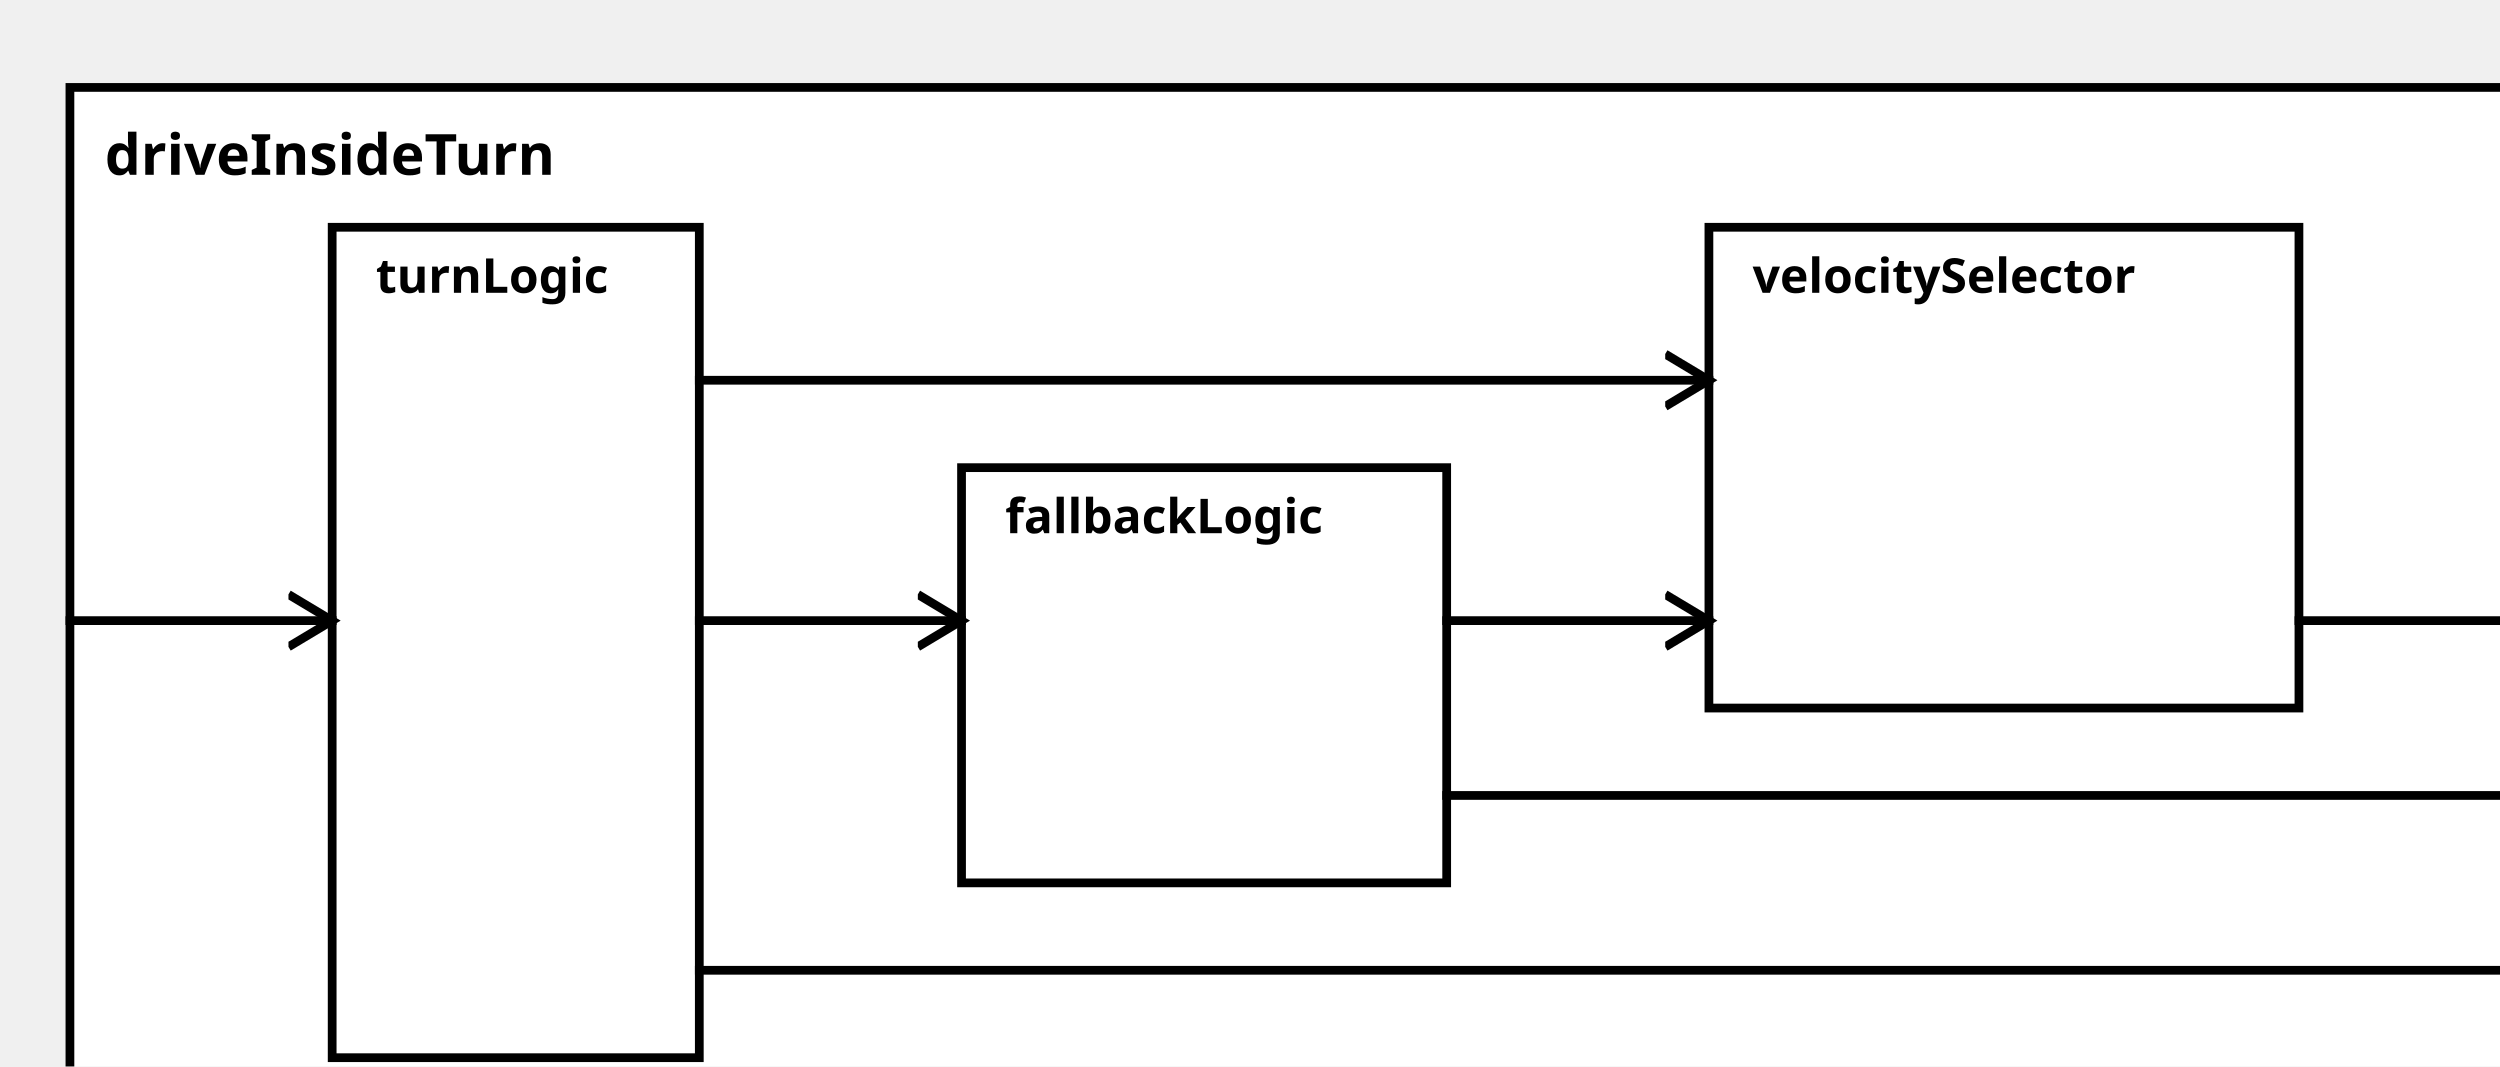
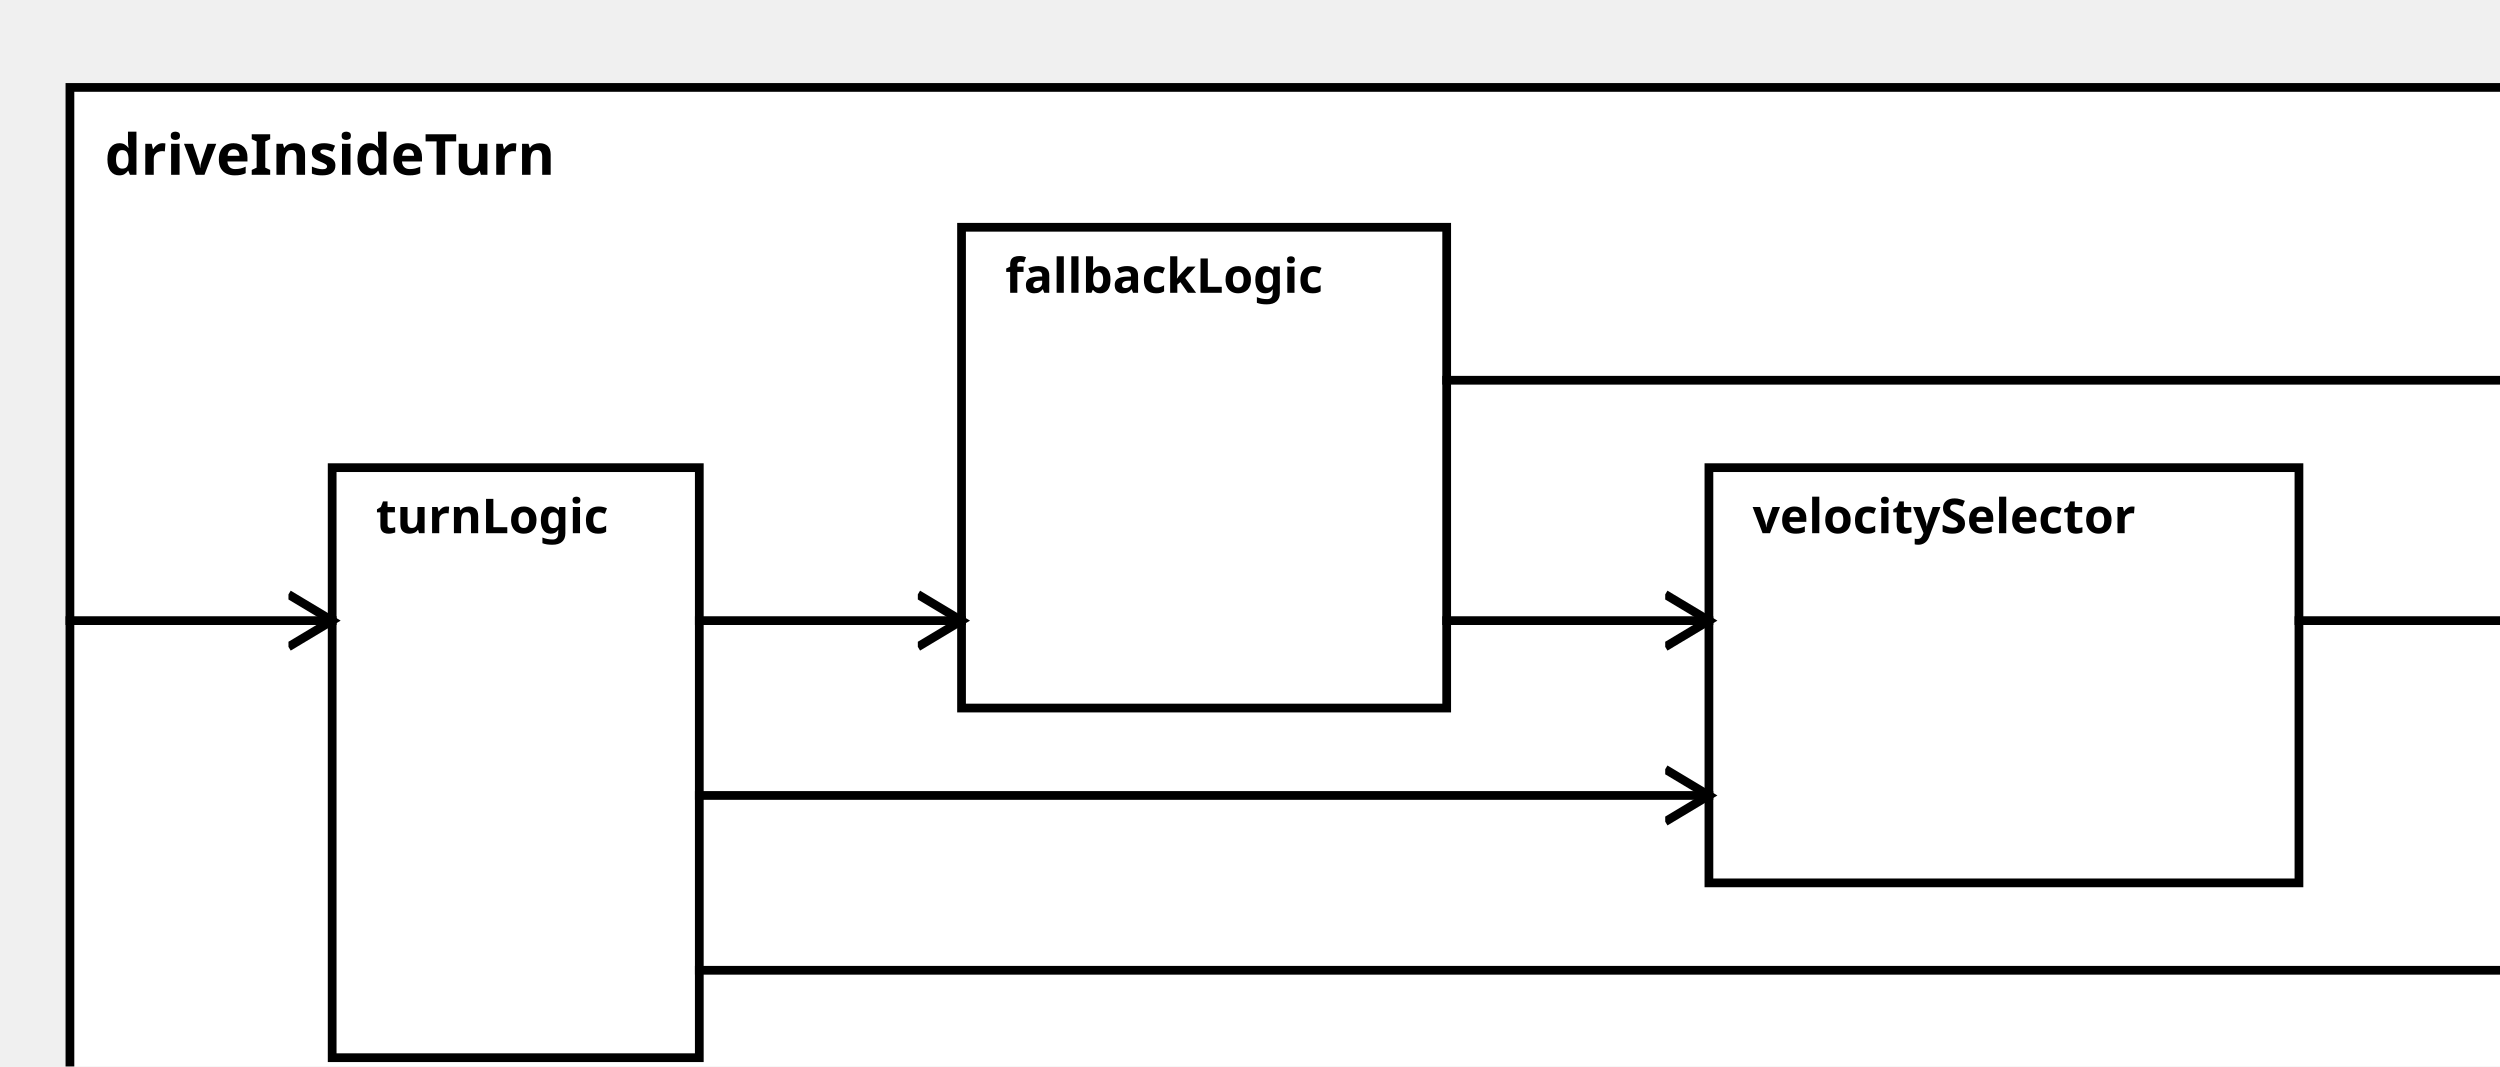
<svg xmlns="http://www.w3.org/2000/svg" width="100%" height="100%" version="1.1">
  <svg version="1.1">
    <g transform="translate(16 20)">
      <rect id="0" width="570" height="242" style="fill:white;stroke:black;stroke-width:2;fill-opacity:1.0;stroke-opacity:1.0" />
      <text x="8" y="20" style="font-weight: bold" font-family="Verdana" font-size="13" fill="black">
            driveInsideTurn
    </text>
    </g>
  </svg>
-   <g transform="translate(76 52)">
-     <rect data-name="autopilot.behavior.driveInsideTurn.turnLogic" id="1" width="84" height="190" style="fill:white;stroke:black;stroke-width:2;fill-opacity:1.0;stroke-opacity:1.0" />
+   <g transform="translate(76 107)">
+     <rect data-name="autopilot.behavior.driveInsideTurn.turnLogic" id="1" width="84" height="135" style="fill:white;stroke:black;stroke-width:2;fill-opacity:1.0;stroke-opacity:1.0" />
    <text x="10" y="15" alignment-baseline="middle" style="font-weight: bold" font-family="Verdana" font-size="11" fill="black">
    turnLogic
    </text>
  </g>
-   <g transform="translate(220 107)">
-     <rect data-name="autopilot.behavior.driveInsideTurn.fallbackLogic" id="2" width="111" height="95" style="fill:white;stroke:black;stroke-width:2;fill-opacity:1.0;stroke-opacity:1.0" />
+   <g transform="translate(220 52)">
+     <rect data-name="autopilot.behavior.driveInsideTurn.fallbackLogic" id="2" width="111" height="110" style="fill:white;stroke:black;stroke-width:2;fill-opacity:1.0;stroke-opacity:1.0" />
    <text x="10" y="15" alignment-baseline="middle" style="font-weight: bold" font-family="Verdana" font-size="11" fill="black">
    fallbackLogic
    </text>
  </g>
-   <g transform="translate(391 52)">
-     <rect data-name="autopilot.behavior.driveInsideTurn.velocitySelector" id="3" width="135" height="110" style="fill:white;stroke:black;stroke-width:2;fill-opacity:1.0;stroke-opacity:1.0" />
+   <g transform="translate(391 107)">
+     <rect data-name="autopilot.behavior.driveInsideTurn.velocitySelector" id="3" width="135" height="95" style="fill:white;stroke:black;stroke-width:2;fill-opacity:1.0;stroke-opacity:1.0" />
    <text x="10" y="15" alignment-baseline="middle" style="font-weight: bold" font-family="Verdana" font-size="11" fill="black">
    velocitySelector
    </text>
  </g>
  <defs>
    <marker id="0,0,0" markerWidth="13" markerHeight="13" refX="5" refY="5" orient="auto">
      <polyline points="0,2 5,5 0,8" style="fill:none; stroke:rgb(0,0,0);                     stroke-width:1" />
    </marker>
  </defs>
-   <line stroke-linecap="square" x1="331" y1="182" x2="586" y2="182" style="stroke:rgb(0, 0,0);             stroke-width:2;                 marker-end: url(#0,0,0)             " />
+   <line stroke-linecap="square" x1="331" y1="87" x2="586" y2="87" style="stroke:rgb(0, 0,0);             stroke-width:2;                 marker-end: url(#0,0,0)             " />
  <line stroke-linecap="square" x1="526" y1="142" x2="586" y2="142" style="stroke:rgb(0, 0,0);             stroke-width:2;                 marker-end: url(#0,0,0)             " />
  <line stroke-linecap="square" x1="160" y1="222" x2="586" y2="222" style="stroke:rgb(0, 0,0);             stroke-width:2;                 marker-end: url(#0,0,0)             " />
  <line stroke-linecap="square" x1="16" y1="142" x2="76" y2="142" style="stroke:rgb(0, 0,0);             stroke-width:2;                 marker-end: url(#0,0,0)             " />
  <line stroke-linecap="square" x1="160" y1="142" x2="220" y2="142" style="stroke:rgb(0, 0,0);             stroke-width:2;                 marker-end: url(#0,0,0)             " />
-   <line stroke-linecap="square" x1="160" y1="87" x2="391" y2="87" style="stroke:rgb(0, 0,0);             stroke-width:2;                 marker-end: url(#0,0,0)             " />
+   <line stroke-linecap="square" x1="160" y1="182" x2="391" y2="182" style="stroke:rgb(0, 0,0);             stroke-width:2;                 marker-end: url(#0,0,0)             " />
  <line stroke-linecap="square" x1="331" y1="142" x2="391" y2="142" style="stroke:rgb(0, 0,0);             stroke-width:2;                 marker-end: url(#0,0,0)             " />
</svg>
